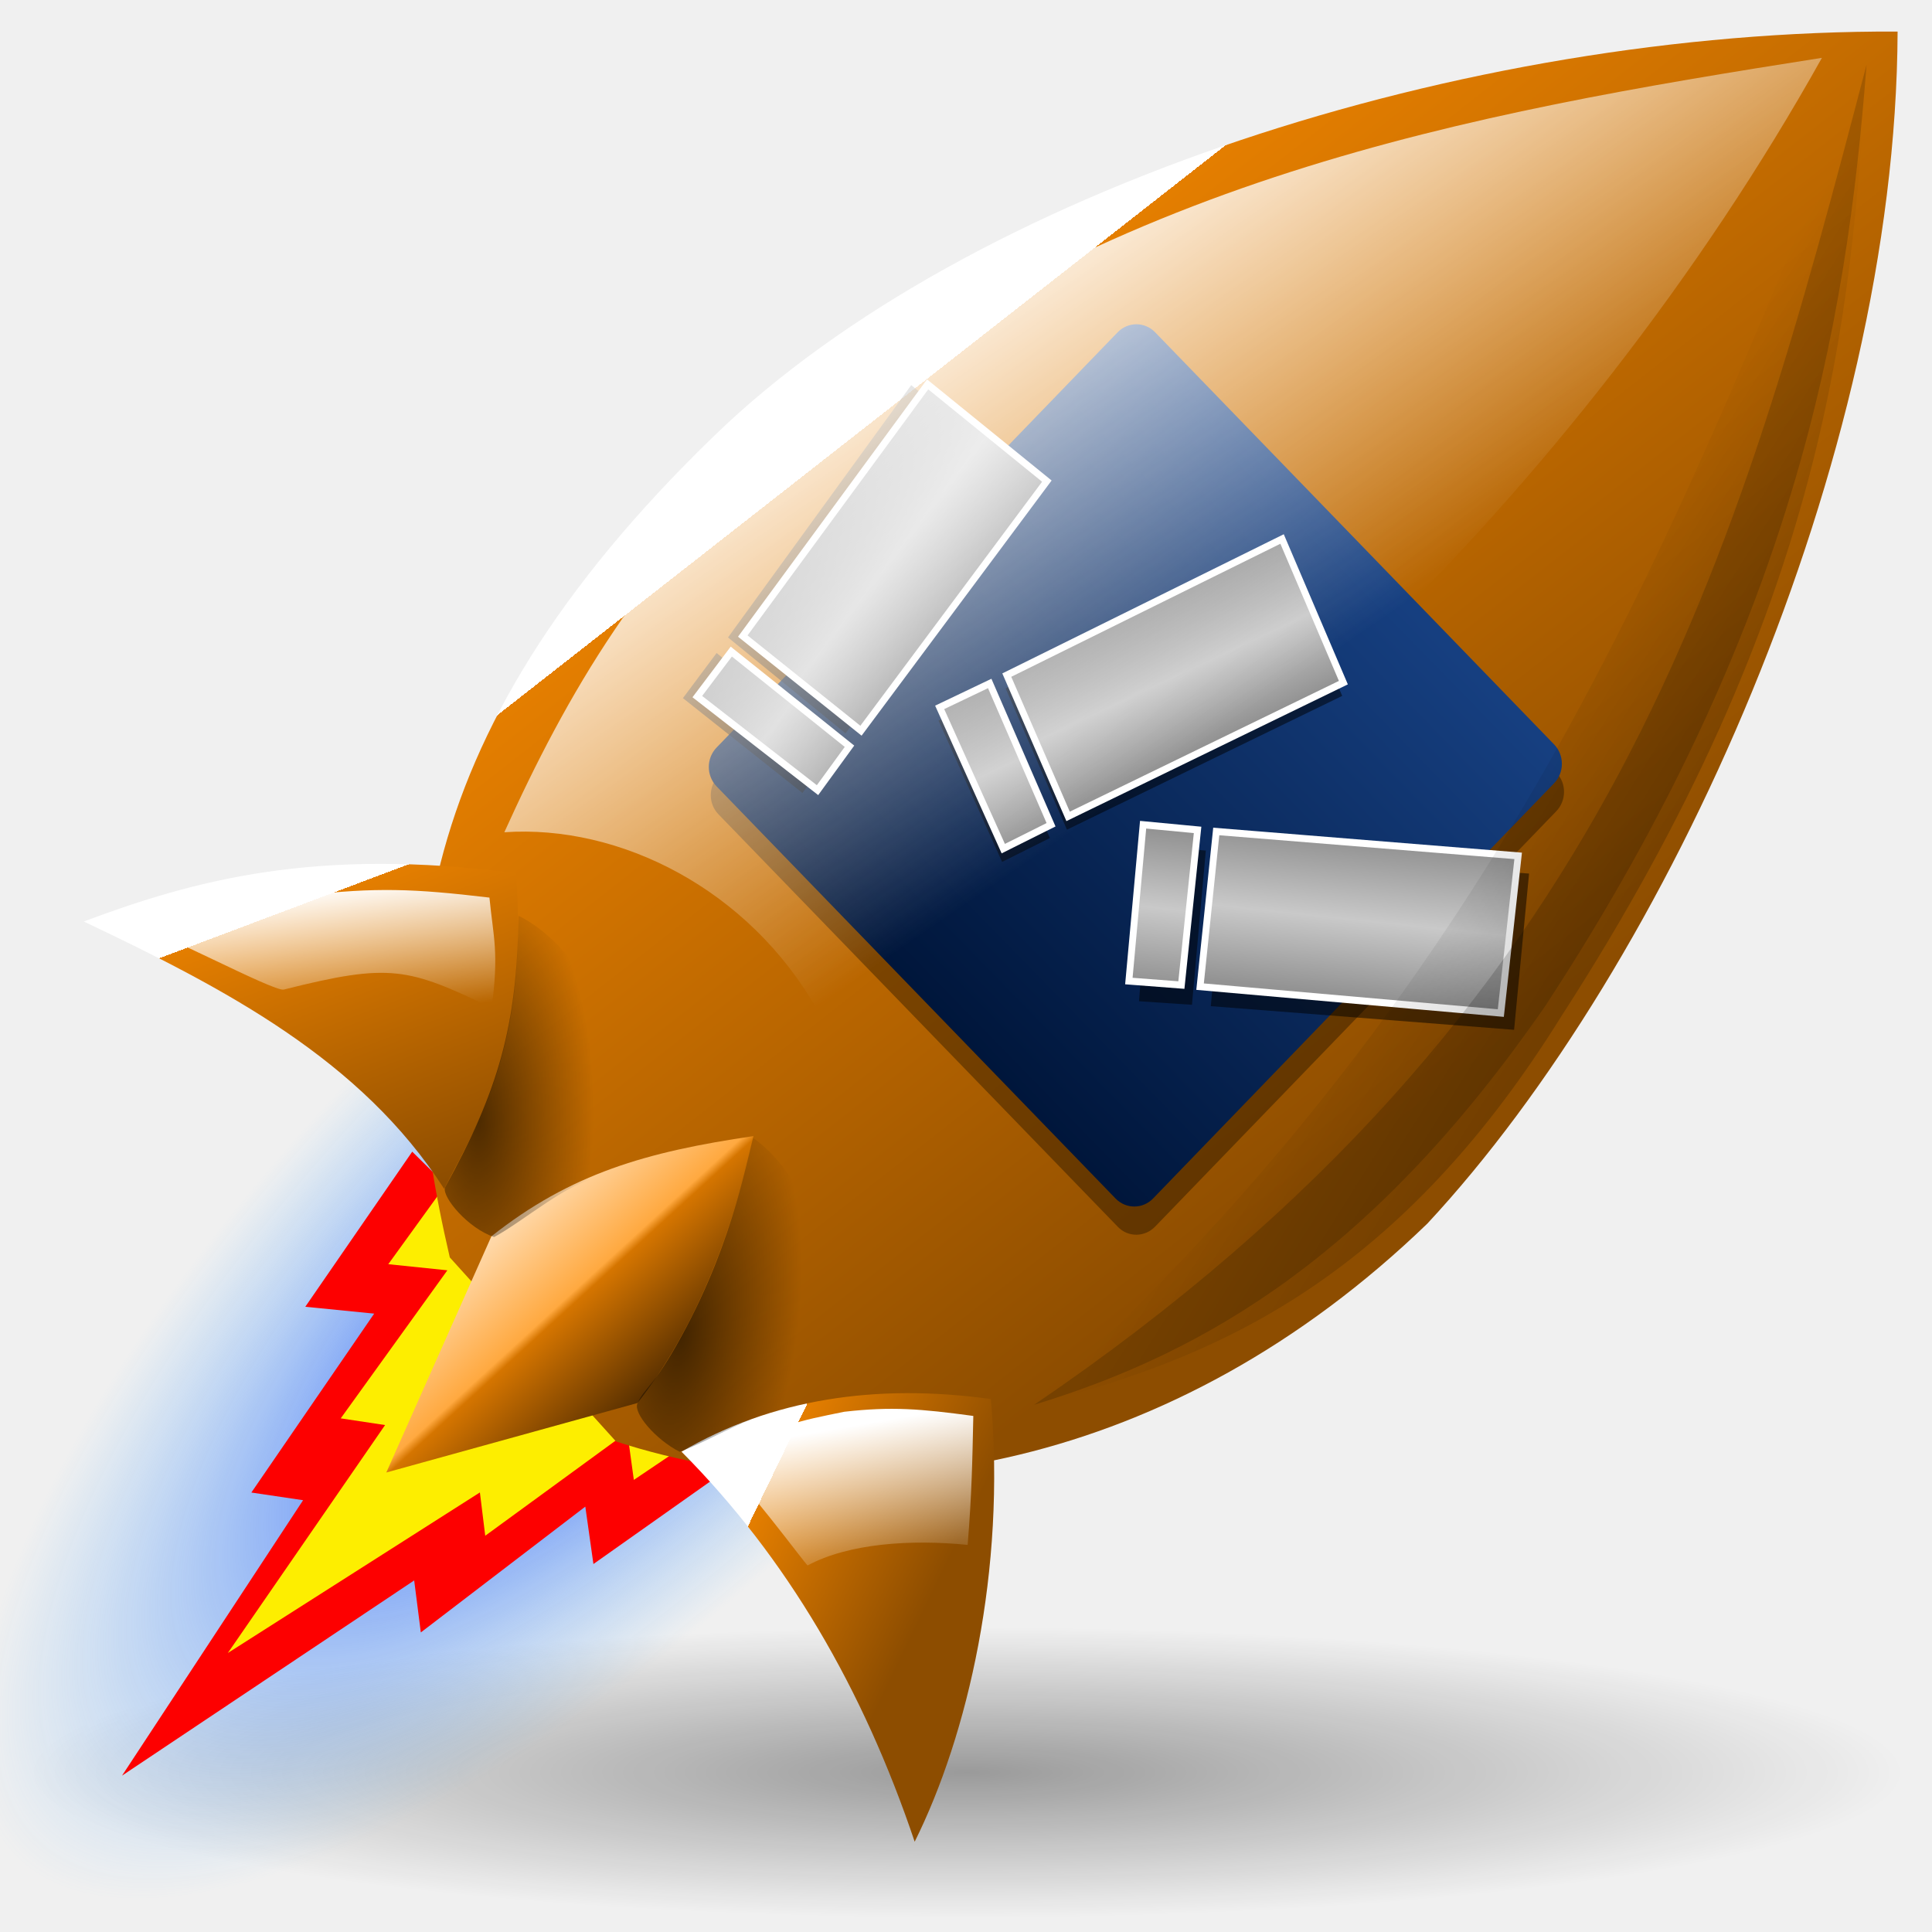
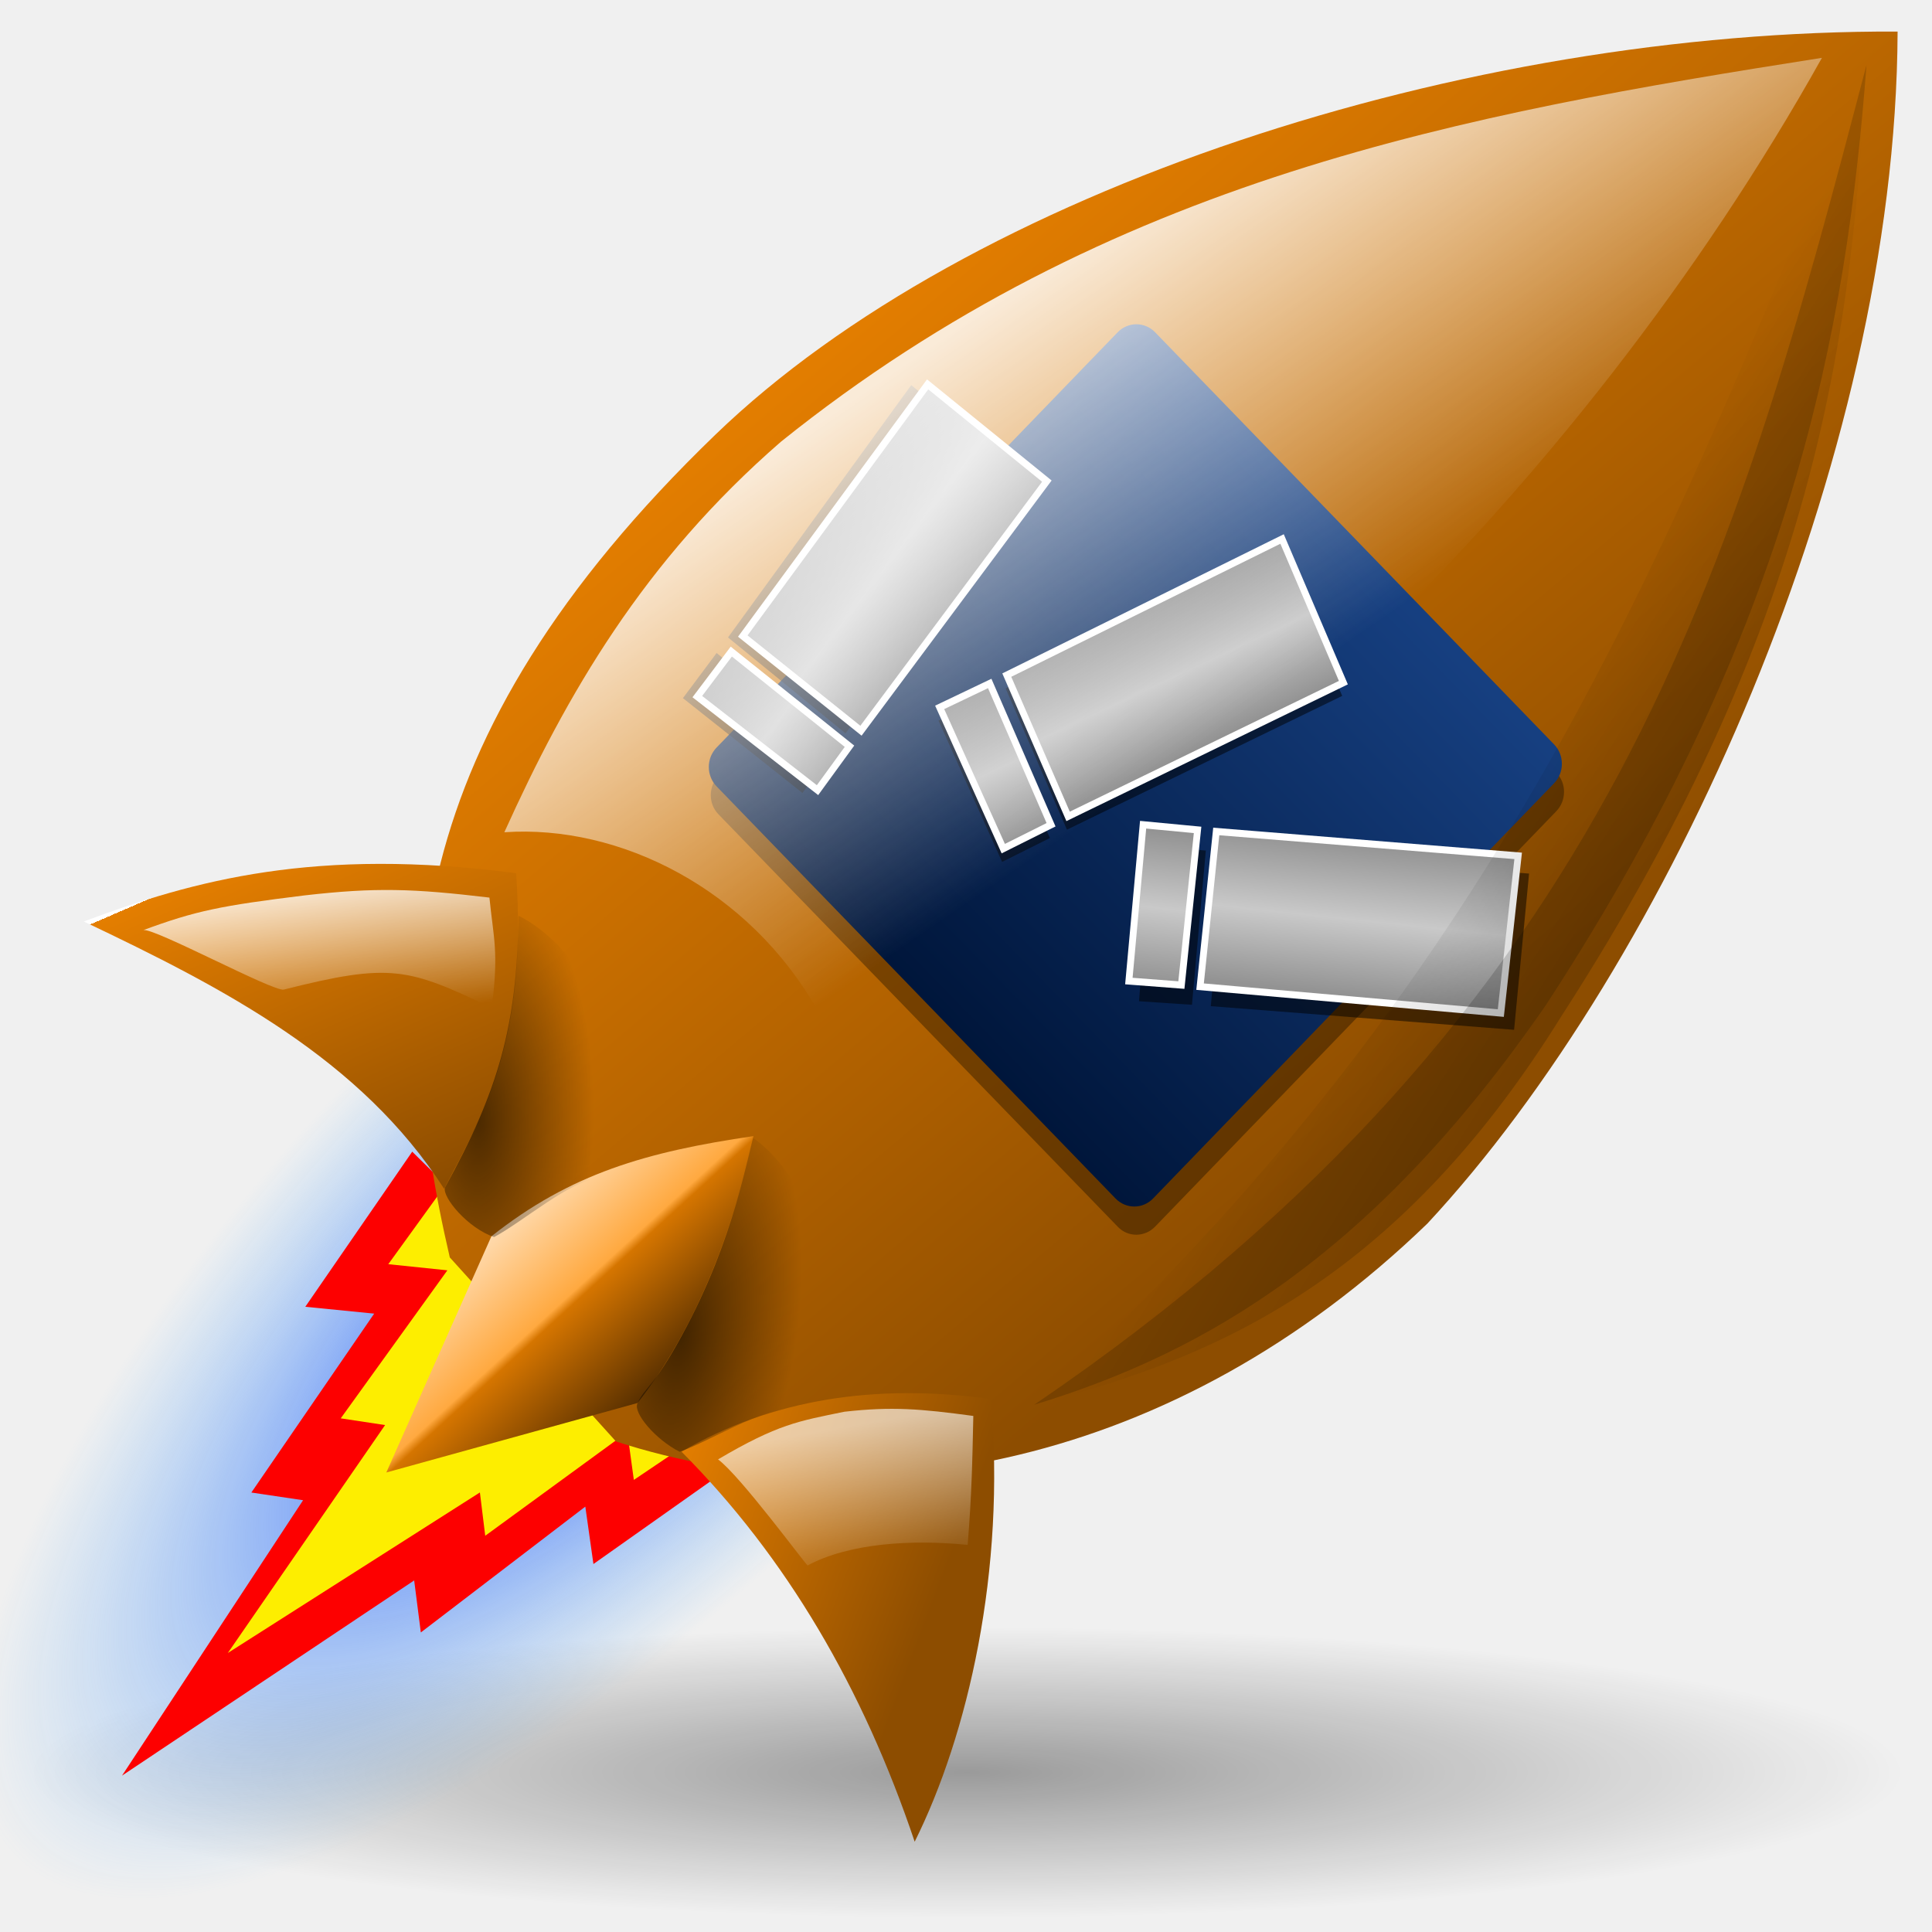
<svg xmlns="http://www.w3.org/2000/svg" xmlns:xlink="http://www.w3.org/1999/xlink" width="128" height="128" id="svg2" version="1.0">
  <defs id="defs4">
    <linearGradient id="linearGradient3244">
      <stop style="stop-color:#939393;stop-opacity:1" offset="0" id="stop3246" />
      <stop id="stop3252" offset="0.509" style="stop-color:#c9c9c9;stop-opacity:1" />
      <stop style="stop-color:#939393;stop-opacity:1" offset="1" id="stop3248" />
    </linearGradient>
-     <filter id="filter3540">
-       <feGaussianBlur stdDeviation="1.531" id="feGaussianBlur3542" />
-     </filter>
    <linearGradient id="linearGradient3282">
      <stop style="stop-color:#163f80;stop-opacity:1" offset="0" id="stop3284" />
      <stop style="stop-color:#00163b;stop-opacity:1" offset="1" id="stop3286" />
    </linearGradient>
    <linearGradient id="linearGradient3420">
      <stop style="stop-color:#ffffff;stop-opacity:1;" offset="0" id="stop3422" />
      <stop style="stop-color:#ffffff;stop-opacity:0;" offset="1" id="stop3424" />
    </linearGradient>
    <linearGradient id="linearGradient3408">
      <stop style="stop-color:#000000;stop-opacity:1;" offset="0" id="stop3410" />
      <stop id="stop3416" offset="0.41" style="stop-color:#000000;stop-opacity:0.573;" />
      <stop style="stop-color:#000000;stop-opacity:0;" offset="1" id="stop3412" />
    </linearGradient>
    <linearGradient id="linearGradient3392">
      <stop style="stop-color:#000000;stop-opacity:0.364;" offset="0" id="stop3394" />
      <stop style="stop-color:#000000;stop-opacity:0;" offset="1" id="stop3396" />
    </linearGradient>
    <linearGradient id="linearGradient3382">
      <stop style="stop-color:#ffffff;stop-opacity:1;" offset="0" id="stop3384" />
      <stop style="stop-color:#ffffff;stop-opacity:0;" offset="1" id="stop3386" />
    </linearGradient>
    <linearGradient id="linearGradient3365">
      <stop id="stop3367" offset="0" style="stop-color:#000000;stop-opacity:0.609" />
      <stop id="stop3369" offset="1" style="stop-color:#000000;stop-opacity:0" />
    </linearGradient>
    <linearGradient id="linearGradient3353">
      <stop id="stop3355" offset="0" style="stop-color:#0029f8;stop-opacity:1;" />
      <stop id="stop3357" offset="1" style="stop-color:#48abff;stop-opacity:0;" />
    </linearGradient>
    <linearGradient id="linearGradient3337">
      <stop style="stop-color:#000000;stop-opacity:0.356" offset="0" id="stop3339" />
      <stop style="stop-color:#000000;stop-opacity:0" offset="1" id="stop3341" />
    </linearGradient>
    <linearGradient id="linearGradient3325">
      <stop id="stop3327" offset="0" style="stop-color:#593000;stop-opacity:1;" />
      <stop style="stop-color:#d57500;stop-opacity:1;" offset="0.529" id="stop3329" />
      <stop id="stop3333" offset="0.571" style="stop-color:#ffa940;stop-opacity:1;" />
      <stop id="stop3331" offset="1" style="stop-color:#ffd9ab;stop-opacity:1" />
    </linearGradient>
    <linearGradient id="linearGradient2513">
      <stop id="stop2515" offset="0" style="stop-color:#8d4d00;stop-opacity:1;" />
      <stop style="stop-color:#e47e00;stop-opacity:1;" offset="1" id="stop2517" />
      <stop id="stop2519" offset="1" style="stop-color:#ffffff;stop-opacity:1;" />
    </linearGradient>
    <linearGradient id="linearGradient3159">
      <stop style="stop-color:#cb7000;stop-opacity:1;" offset="0" id="stop3161" />
      <stop id="stop3187" offset="0.601" style="stop-color:#ffc57e;stop-opacity:1;" />
      <stop style="stop-color:#ffffff;stop-opacity:1;" offset="1" id="stop3163" />
    </linearGradient>
    <radialGradient xlink:href="#linearGradient3337" id="radialGradient3343" cx="65.357" cy="114.786" fx="65.357" fy="114.786" r="62.143" gradientTransform="matrix(1,0,0,0.1551724,0,96.97414)" gradientUnits="userSpaceOnUse" />
    <radialGradient xlink:href="#linearGradient3353" id="radialGradient3711" gradientUnits="userSpaceOnUse" gradientTransform="matrix(1,0,0,0.1551724,0,96.97414)" cx="65.357" cy="114.786" fx="65.357" fy="114.786" r="62.143" />
    <linearGradient xlink:href="#linearGradient3282" id="linearGradient3729" gradientUnits="userSpaceOnUse" gradientTransform="matrix(0.3645946,0,0,0.3648162,14.54146,29.7999)" x1="141.766" y1="18.596" x2="142.128" y2="110.37" />
    <linearGradient xlink:href="#linearGradient3244" id="linearGradient3731" gradientUnits="userSpaceOnUse" gradientTransform="matrix(0.3598962,0,0,0.3657662,44.10957,29.78338)" x1="36.951" y1="74.626" x2="57.479" y2="82.596" />
    <linearGradient xlink:href="#linearGradient3244" id="linearGradient3733" gradientUnits="userSpaceOnUse" gradientTransform="matrix(0.3598962,0,0,0.3657662,44.10957,29.78338)" x1="53.977" y1="26.687" x2="74.643" y2="34.657" />
    <linearGradient xlink:href="#linearGradient3244" id="linearGradient3735" gradientUnits="userSpaceOnUse" gradientTransform="matrix(0.311106,0.1838886,-0.1809374,0.3161802,72.25898,23.81077)" x1="36.951" y1="74.626" x2="57.479" y2="82.596" />
    <linearGradient xlink:href="#linearGradient3244" id="linearGradient3737" gradientUnits="userSpaceOnUse" gradientTransform="matrix(0.311106,0.1838886,-0.1809374,0.3161802,72.25898,23.81077)" x1="53.977" y1="26.687" x2="74.643" y2="34.657" />
    <linearGradient xlink:href="#linearGradient3244" id="linearGradient3739" gradientUnits="userSpaceOnUse" gradientTransform="matrix(0.3187969,-0.1697384,0.1670143,0.3239966,22.65467,47.92419)" x1="36.951" y1="74.626" x2="57.479" y2="82.596" />
    <linearGradient xlink:href="#linearGradient3244" id="linearGradient3741" gradientUnits="userSpaceOnUse" gradientTransform="matrix(0.3187969,-0.1697384,0.1670143,0.3239966,22.65467,47.92419)" x1="53.977" y1="26.687" x2="74.643" y2="34.657" />
-     <linearGradient xlink:href="#linearGradient3408" id="linearGradient3748" gradientUnits="userSpaceOnUse" x1="97.48" y1="63.35" x2="87.568" y2="56.911" gradientTransform="matrix(1.113386,0,0,1.130816,-1.530659,-13.19701)" />
-     <linearGradient xlink:href="#linearGradient3420" id="linearGradient3752" gradientUnits="userSpaceOnUse" gradientTransform="matrix(1.113386,0,0,1.130816,-3.121211,-14.20667)" x1="60.357" y1="31.783" x2="75.256" y2="54.259" />
-     <linearGradient xlink:href="#linearGradient3382" id="linearGradient3769" gradientUnits="userSpaceOnUse" gradientTransform="matrix(1.113386,0,0,1.852266,33.89708,-23.73075)" x1="23.612" y1="61.141" x2="24.164" y2="66.533" />
-     <linearGradient xlink:href="#linearGradient3382" id="linearGradient3772" gradientUnits="userSpaceOnUse" x1="23.612" y1="61.141" x2="24.493" y2="68.541" gradientTransform="matrix(1.113386,0,0,1.130816,-1.530659,-13.19701)" />
-     <radialGradient xlink:href="#linearGradient3365" id="radialGradient3775" gradientUnits="userSpaceOnUse" gradientTransform="matrix(3.8362434e-2,-0.24436,0.1125137,7.1901174e-2,19.44367,78.28502)" cx="65.357" cy="114.786" fx="65.357" fy="114.786" r="62.143" />
-     <radialGradient xlink:href="#linearGradient3365" id="radialGradient3778" gradientUnits="userSpaceOnUse" gradientTransform="matrix(7.3454762e-2,-0.2359323,0.100832,8.7981049e-2,31.44025,89.32027)" cx="65.357" cy="114.786" fx="65.357" fy="114.786" r="62.143" />
-     <linearGradient xlink:href="#linearGradient3325" id="linearGradient3781" gradientUnits="userSpaceOnUse" x1="41.755" y1="89.882" x2="33.497" y2="80.55" gradientTransform="matrix(1.113386,0,0,1.130816,-1.530659,-13.19701)" />
-     <linearGradient xlink:href="#linearGradient2513" id="linearGradient3784" gradientUnits="userSpaceOnUse" x1="60" y1="98" x2="50" y2="93" gradientTransform="matrix(1.113386,0,0,1.130816,-1.530659,-13.19701)" />
-     <linearGradient xlink:href="#linearGradient2513" id="linearGradient3787" gradientUnits="userSpaceOnUse" x1="30.619" y1="77.521" x2="24.697" y2="61.269" gradientTransform="matrix(1.113386,0,0,1.130816,-1.530659,-13.19701)" />
-     <linearGradient xlink:href="#linearGradient2513" id="linearGradient3790" gradientUnits="userSpaceOnUse" gradientTransform="matrix(0.2660075,0.2893392,-0.2569691,0.2437022,85.25221,-111.1811)" x1="349.899" y1="341.997" x2="209.136" y2="328.831" />
    <radialGradient xlink:href="#linearGradient3353" id="radialGradient3825" gradientUnits="userSpaceOnUse" gradientTransform="matrix(1,0,0,0.1551724,0,96.97414)" cx="65.357" cy="114.786" fx="65.357" fy="114.786" r="62.143" />
+     <linearGradient xlink:href="#linearGradient3408" id="linearGradient2476" gradientUnits="userSpaceOnUse" gradientTransform="matrix(1.152209,0,0,1.191599,-5.967803,-14.0187)" x1="97.48" y1="63.35" x2="87.568" y2="56.911" />
+     <linearGradient xlink:href="#linearGradient3420" id="linearGradient2480" gradientUnits="userSpaceOnUse" gradientTransform="matrix(1.152209,0,0,1.191599,-7.613817,-15.08263)" x1="60.357" y1="31.783" x2="75.256" y2="54.259" />
+     <linearGradient xlink:href="#linearGradient3382" id="linearGradient2497" gradientUnits="userSpaceOnUse" gradientTransform="matrix(1.152209,0,0,1.951828,30.69526,-25.11864)" x1="23.612" y1="61.141" x2="24.164" y2="66.533" />
+     <linearGradient xlink:href="#linearGradient3382" id="linearGradient2500" gradientUnits="userSpaceOnUse" gradientTransform="matrix(1.152209,0,0,1.191599,-5.967803,-14.0187)" x1="23.612" y1="61.141" x2="24.493" y2="68.541" />
+     <radialGradient xlink:href="#linearGradient3365" id="radialGradient2503" gradientUnits="userSpaceOnUse" gradientTransform="matrix(3.9700094e-2,-0.2574946,0.1164369,7.5765948e-2,15.73788,82.3806)" cx="65.357" cy="114.786" fx="65.357" fy="114.786" r="62.143" />
+     <radialGradient xlink:href="#linearGradient3365" id="radialGradient2506" gradientUnits="userSpaceOnUse" gradientTransform="matrix(7.6016056e-2,-0.2486139,0.1043479,9.2710136e-2,28.15276,94.009)" cx="65.357" cy="114.786" fx="65.357" fy="114.786" r="62.143" />
+     <linearGradient xlink:href="#linearGradient3325" id="linearGradient2509" gradientUnits="userSpaceOnUse" gradientTransform="matrix(1.152209,0,0,1.191599,-5.967803,-14.0187)" x1="41.755" y1="89.882" x2="33.497" y2="80.55" />
+     <linearGradient xlink:href="#linearGradient2513" id="linearGradient2512" gradientUnits="userSpaceOnUse" gradientTransform="matrix(1.152209,0,0,1.191599,-5.967803,-14.0187)" x1="60" y1="98" x2="44.366" y2="91.94" />
+     <linearGradient xlink:href="#linearGradient2513" id="linearGradient2515" gradientUnits="userSpaceOnUse" gradientTransform="matrix(1.152209,0,0,1.191599,-5.967803,-14.0187)" x1="30.619" y1="77.521" x2="22.483" y2="58.09" />
+     <linearGradient xlink:href="#linearGradient2513" id="linearGradient2518" gradientUnits="userSpaceOnUse" gradientTransform="matrix(0.2752829,0.3048915,-0.2659294,0.2568015,83.84109,-117.2695)" x1="349.899" y1="341.997" x2="192.656" y2="332.663" />
  </defs>
  <g id="layer1" style="display:inline">
    <path style="opacity:1;fill:url(#radialGradient3343);fill-opacity:1;stroke:none;stroke-width:5;stroke-linecap:butt;stroke-linejoin:round;stroke-miterlimit:4;stroke-dasharray:none;stroke-opacity:1" id="path3335" d="M 127.5,114.786 A 62.143,9.643 0 1 1 3.214,114.786 A 62.143,9.643 0 1 1 127.5,114.786 z" transform="translate(-1.306019,2.645383)" />
-     <g id="g3795" transform="matrix(1.034869,0,0,1.053751,-4.383772,-0.1123355)">
-       <path transform="matrix(0.6430427,-0.6070786,1.42239,1.589618,-160.4408,-63.96999)" d="M 127.5,114.786 A 62.143,9.643 0 1 1 3.214,114.786 A 62.143,9.643 0 1 1 127.5,114.786 z" id="path3349" style="fill:url(#radialGradient3825);fill-opacity:1;stroke:none;stroke-width:5;stroke-linecap:butt;stroke-linejoin:round;stroke-miterlimit:4;stroke-dasharray:none;stroke-opacity:1" />
-       <path id="path3345" d="M 30.627,72.516 L 23.781,82.267 L 28.191,82.698 L 20.328,93.947 L 23.64,94.429 L 12.048,111.747 L 30.752,99.473 L 31.177,102.743 L 41.708,94.832 L 42.227,98.442 L 51.03,92.331 L 30.627,72.516 z" style="fill:#fd0000;fill-opacity:1;fill-rule:evenodd;stroke:none;stroke-width:1px;stroke-linecap:butt;stroke-linejoin:miter;stroke-opacity:1" />
-       <path style="fill:#fdee00;fill-opacity:1;fill-rule:evenodd;stroke:none;stroke-width:1px;stroke-linecap:butt;stroke-linejoin:miter;stroke-opacity:1" d="M 35.037,71.521 L 29.094,79.59 L 32.876,79.975 L 26.05,89.283 L 28.889,89.704 L 18.821,104.037 L 34.959,93.941 L 35.301,96.664 L 44.394,90.148 L 44.815,93.153 L 52.413,88.124 L 35.037,71.521 z" id="path3347" />
-       <path id="path2385" d="M 125.721,2.091 C 98.029,1.979 66.298,12.012 50.022,27.448 C 29.678,46.742 29.139,62.725 33.032,79.163 L 43.672,90.736 C 59.534,95.785 79.339,92.474 95.614,77.039 C 111.046,60.747 125.612,29.043 125.721,2.091 L 125.721,2.091 z" style="fill:url(#linearGradient3790);fill-opacity:1;fill-rule:evenodd;stroke:none;stroke-width:0.332px;stroke-linecap:butt;stroke-linejoin:miter;stroke-opacity:1" />
-       <path id="path3291" d="M 37.277,55.007 C 24.454,53.361 16.673,55.44 9.603,58.044 C 18.583,62.24 27.332,66.688 32.669,74.849 C 35.283,70.004 38.014,65.351 37.277,55.007 z" style="fill:url(#linearGradient3787);fill-opacity:1;fill-rule:evenodd;stroke:none;stroke-width:1px;stroke-linecap:butt;stroke-linejoin:miter;stroke-opacity:1" />
-       <path id="path3293" d="M 47.866,91.379 C 54.607,98.036 59.498,106.282 62.794,115.901 C 66.191,109.204 68.64,98.857 67.671,88.068 C 60.294,87.07 53.653,88.069 47.866,91.379 z" style="fill:url(#linearGradient3784);fill-opacity:1;fill-rule:evenodd;stroke:none;stroke-width:1px;stroke-linecap:butt;stroke-linejoin:miter;stroke-opacity:1" />
-       <path id="path3295" d="M 35.695,77.839 C 40.778,73.884 45.625,72.524 52.474,71.537 C 50.974,78.12 48.611,83.827 45.051,88.317 L 28.966,92.688 L 35.695,77.839 z" style="fill:url(#linearGradient3781);fill-opacity:1;fill-rule:evenodd;stroke:none;stroke-width:1px;stroke-linecap:butt;stroke-linejoin:miter;stroke-opacity:1" />
-       <path id="path3361" d="M 52.451,71.652 C 56.065,74.118 59.505,81.77 54.854,88.753 C 53.109,88.585 49.751,90.686 47.748,91.385 C 46.187,90.606 44.78,88.948 45.04,88.358 C 45.484,87.351 46.025,87.427 47.876,84.101 C 51.378,77.805 52.109,72.531 52.451,71.652 z" style="fill:url(#radialGradient3778);fill-opacity:1;stroke:none;stroke-width:1.3;stroke-linecap:butt;stroke-linejoin:round;stroke-miterlimit:4;stroke-dasharray:none;stroke-opacity:1" />
-       <path style="fill:url(#radialGradient3775);fill-opacity:1;stroke:none;stroke-width:1.3;stroke-linecap:butt;stroke-linejoin:round;stroke-miterlimit:4;stroke-dasharray:none;stroke-opacity:1" d="M 37.428,57.678 C 41.361,59.575 46.104,66.61 42.519,74.214 C 40.768,74.309 37.753,76.89 35.873,77.883 C 34.216,77.346 32.548,75.4 32.719,74.777 C 36.147,68.679 37.339,64.631 37.428,57.678 z" id="path3374" />
-       <path id="path3380" d="M 13.411,58.586 C 16.76,57.372 18.371,57.051 23.756,56.401 C 28.305,55.893 30.686,55.972 35.57,56.541 C 35.825,59.097 36.187,59.94 35.712,63.471 C 30.36,60.968 29.266,60.624 22.405,62.325 C 21.764,62.484 14.061,58.41 13.411,58.586 z" style="fill:url(#linearGradient3772);fill-opacity:1;fill-rule:evenodd;stroke:none;stroke-width:1px;stroke-linecap:butt;stroke-linejoin:miter;stroke-opacity:1" />
-       <path style="fill:url(#linearGradient3769);fill-opacity:1;fill-rule:evenodd;stroke:none;stroke-width:1px;stroke-linecap:butt;stroke-linejoin:miter;stroke-opacity:1" d="M 50.205,91.864 C 54.046,89.639 55.364,89.457 58.289,88.868 C 61.326,88.529 63.176,88.683 66.548,89.131 C 66.485,92.067 66.449,94.036 66.186,97.24 C 62.568,96.884 58.591,97.137 55.938,98.531 C 55.738,98.38 51.626,92.891 50.205,91.864 z" id="path3428" />
-       <g transform="matrix(0.82867,0.8406507,-0.8276932,0.8416428,65.88415,-52.2519)" id="g3624">
-         <rect ry="3.967" y="20.045" x="18.113" height="92.74" width="93.706" id="rect3296" style="opacity:0.337;fill:#000000;fill-opacity:1;stroke:none;stroke-width:0.7;stroke-linecap:butt;stroke-linejoin:round;stroke-miterlimit:4;stroke-dasharray:none;stroke-opacity:1" transform="matrix(0.3598962,0,0,0.3657662,44.10957,29.78338)" />
-         <rect style="fill:url(#linearGradient3729);fill-opacity:1;stroke:none;stroke-width:0.7;stroke-linecap:butt;stroke-linejoin:round;stroke-miterlimit:4;stroke-dasharray:none;stroke-opacity:1" id="rect3280" width="33.724" height="33.921" x="49.499" y="36.144" ry="1.451" />
-         <g transform="matrix(0.3598962,0,0,0.3657662,44.56038,30.32435)" id="g3418" style="opacity:0.5;fill:#000000;fill-opacity:1;stroke:none">
-           <path style="fill:#000000;fill-opacity:1;fill-rule:evenodd;stroke:none;stroke-width:0.7;stroke-linecap:butt;stroke-linejoin:miter;stroke-miterlimit:4;stroke-dasharray:none;stroke-opacity:1" d="M 34.777,78.491 L 37.675,70.762 L 58.928,78.732 L 56.272,86.219 L 34.777,78.491 z" id="path3420" />
-           <path style="fill:#000000;fill-opacity:1;fill-rule:evenodd;stroke:none;stroke-width:0.7;stroke-linecap:butt;stroke-linejoin:miter;stroke-miterlimit:4;stroke-dasharray:none;stroke-opacity:1" d="M 38.642,68.106 L 54.098,25.117 L 75.592,33.328 L 59.894,76.075 L 38.642,68.106 z" id="path3422" />
-         </g>
-         <path style="fill:url(#linearGradient3731);fill-opacity:1;fill-rule:evenodd;stroke:#ffffff;stroke-width:0.373;stroke-linecap:butt;stroke-linejoin:miter;stroke-miterlimit:4;stroke-dasharray:none;stroke-opacity:1" d="M 56.626,58.493 L 57.669,55.666 L 65.318,58.581 L 64.362,61.319 L 56.626,58.493 z" id="path2470" />
-         <path style="fill:url(#linearGradient3733);fill-opacity:1;fill-rule:evenodd;stroke:#ffffff;stroke-width:0.373;stroke-linecap:butt;stroke-linejoin:miter;stroke-miterlimit:4;stroke-dasharray:none;stroke-opacity:1" d="M 58.017,54.694 L 63.579,38.97 L 71.315,41.974 L 65.665,57.609 L 58.017,54.694 z" id="path2472" />
-         <use x="0" y="0" xlink:href="#g3418" id="use3492" transform="matrix(0.8705535,0.4920736,-0.4920736,0.8705535,49.32882,-23.96311)" width="128" height="128" />
-         <path id="path3564" d="M 68.877,55.023 L 71.177,53.112 L 76.346,59.541 L 74.165,61.419 L 68.877,55.023 z" style="fill:url(#linearGradient3735);fill-opacity:1;fill-rule:evenodd;stroke:#ffffff;stroke-width:0.373;stroke-linecap:butt;stroke-linejoin:miter;stroke-miterlimit:4;stroke-dasharray:none;stroke-opacity:1" />
-         <path id="path3566" d="M 71.958,52.45 L 84.545,41.7 L 89.746,48.249 L 77.128,58.878 L 71.958,52.45 z" style="fill:url(#linearGradient3737);fill-opacity:1;fill-rule:evenodd;stroke:#ffffff;stroke-width:0.373;stroke-linecap:butt;stroke-linejoin:miter;stroke-miterlimit:4;stroke-dasharray:none;stroke-opacity:1" />
-         <use x="0" y="0" xlink:href="#g3418" id="use3526" transform="matrix(0.886662,-0.4624181,0.4624181,0.886662,-31.55437,42.116)" width="128" height="128" />
-         <path id="path3554" d="M 46.851,67.452 L 46.484,64.456 L 54.59,63.431 L 54.994,66.307 L 46.851,67.452 z" style="fill:url(#linearGradient3739);fill-opacity:1;fill-rule:evenodd;stroke:#ffffff;stroke-width:0.373;stroke-linecap:butt;stroke-linejoin:miter;stroke-miterlimit:4;stroke-dasharray:none;stroke-opacity:1" />
-         <path id="path3556" d="M 46.348,63.431 L 44.096,46.879 L 52.32,45.892 L 54.454,62.406 L 46.348,63.431 z" style="fill:url(#linearGradient3741);fill-opacity:1;fill-rule:evenodd;stroke:#ffffff;stroke-width:0.373;stroke-linecap:butt;stroke-linejoin:miter;stroke-miterlimit:4;stroke-dasharray:none;stroke-opacity:1" />
+     <path style="fill:url(#radialGradient3825);fill-opacity:1;stroke:none;stroke-width:5;stroke-linecap:butt;stroke-linejoin:round;stroke-miterlimit:4;stroke-dasharray:none;stroke-opacity:1" id="path3349" d="M 127.5,114.786 A 62.143,9.643 0 1 1 3.214,114.786 A 62.143,9.643 0 1 1 127.5,114.786 z" transform="matrix(0.665465,-0.6397098,1.471987,1.675062,-170.419,-67.52078)" />
+     <path style="fill:#fd0000;fill-opacity:1;fill-rule:evenodd;stroke:none;stroke-width:1px;stroke-linecap:butt;stroke-linejoin:miter;stroke-opacity:1" d="M 27.311,76.301 L 20.227,86.577 L 24.79,87.031 L 16.653,98.884 L 20.08,99.393 L 8.084,117.641 L 27.44,104.707 L 27.881,108.154 L 38.779,99.817 L 39.316,103.621 L 48.426,97.181 L 27.311,76.301 z" id="path3345" />
+     <path id="path3347" d="M 31.875,75.253 L 25.725,83.756 L 29.639,84.162 L 22.575,93.969 L 25.513,94.414 L 15.093,109.516 L 31.794,98.879 L 32.148,101.748 L 41.559,94.881 L 41.994,98.048 L 49.856,92.748 L 31.875,75.253 z" style="fill:#fdee00;fill-opacity:1;fill-rule:evenodd;stroke:none;stroke-width:1px;stroke-linecap:butt;stroke-linejoin:miter;stroke-opacity:1" />
+     <path style="fill:url(#linearGradient2518);fill-opacity:1;fill-rule:evenodd;stroke:none;stroke-width:0.332px;stroke-linecap:butt;stroke-linejoin:miter;stroke-opacity:1" d="M 125.721,2.091 C 97.063,1.974 64.226,12.546 47.383,28.811 C 26.329,49.142 25.771,65.984 29.8,83.306 L 40.811,95.501 C 57.226,100.821 77.722,97.332 94.565,81.067 C 110.535,63.9 125.608,30.492 125.721,2.091 L 125.721,2.091 z" id="path2385" />
+     <path style="fill:url(#linearGradient2515);fill-opacity:1;fill-rule:evenodd;stroke:none;stroke-width:1px;stroke-linecap:butt;stroke-linejoin:miter;stroke-opacity:1" d="M 34.193,57.851 C 20.923,56.117 12.871,58.308 5.554,61.052 C 14.848,65.473 23.901,70.16 29.424,78.759 C 32.13,73.655 34.956,68.751 34.193,57.851 z" id="path3291" />
+     <path style="fill:url(#linearGradient2512);fill-opacity:1;fill-rule:evenodd;stroke:none;stroke-width:1px;stroke-linecap:butt;stroke-linejoin:miter;stroke-opacity:1" d="M 45.151,96.178 C 52.128,103.193 57.189,111.883 60.6,122.018 C 64.116,114.962 66.649,104.058 65.647,92.689 C 58.012,91.637 51.141,92.691 45.151,96.178 z" id="path3293" />
+     <path style="fill:url(#linearGradient2509);fill-opacity:1;fill-rule:evenodd;stroke:none;stroke-width:1px;stroke-linecap:butt;stroke-linejoin:miter;stroke-opacity:1" d="M 32.556,81.91 C 37.816,77.743 42.832,76.31 49.92,75.27 C 48.368,82.207 45.923,88.22 42.238,92.952 L 25.593,97.557 L 32.556,81.91 z" id="path3295" />
+     <path style="fill:url(#radialGradient2506);fill-opacity:1;stroke:none;stroke-width:1.3;stroke-linecap:butt;stroke-linejoin:round;stroke-miterlimit:4;stroke-dasharray:none;stroke-opacity:1" d="M 49.896,75.391 C 53.636,77.989 57.196,86.053 52.383,93.411 C 50.577,93.234 47.102,95.448 45.029,96.185 C 43.414,95.364 41.957,93.617 42.226,92.995 C 42.686,91.933 43.246,92.014 45.161,88.509 C 48.785,81.874 49.542,76.318 49.896,75.391 z" id="path3361" />
+     <path id="path3374" d="M 34.349,60.666 C 38.419,62.665 43.328,70.078 39.618,78.09 C 37.806,78.191 34.685,80.911 32.74,81.957 C 31.025,81.391 29.299,79.34 29.476,78.684 C 33.023,72.259 34.257,67.993 34.349,60.666 z" style="fill:url(#radialGradient2503);fill-opacity:1;stroke:none;stroke-width:1.3;stroke-linecap:butt;stroke-linejoin:round;stroke-miterlimit:4;stroke-dasharray:none;stroke-opacity:1" />
+     <path style="fill:url(#linearGradient2500);fill-opacity:1;fill-rule:evenodd;stroke:none;stroke-width:1px;stroke-linecap:butt;stroke-linejoin:miter;stroke-opacity:1;opacity:0.814" d="M 9.495,61.623 C 12.961,60.343 14.628,60.005 20.201,59.32 C 24.908,58.784 27.372,58.868 32.426,59.468 C 32.691,62.161 33.065,63.05 32.573,66.771 C 27.035,64.132 25.903,63.77 18.802,65.563 C 18.139,65.73 10.168,61.438 9.495,61.623 z" id="path3380" />
+     <path id="path3428" d="M 47.572,96.689 C 51.547,94.345 52.91,94.153 55.937,93.532 C 59.081,93.175 60.995,93.337 64.485,93.81 C 64.419,96.904 64.382,98.978 64.11,102.354 C 60.366,101.979 56.25,102.246 53.505,103.715 C 53.298,103.556 49.043,97.772 47.572,96.689 z" style="fill:url(#linearGradient2497);fill-opacity:1;fill-rule:evenodd;stroke:none;stroke-width:1px;stroke-linecap:butt;stroke-linejoin:miter;stroke-opacity:1;opacity:0.639" />
+     <g id="g3624" transform="matrix(0.8575649,0.8858367,-0.856554,0.8868821,63.79769,-55.17284)">
+       <rect transform="matrix(0.3598962,0,0,0.3657662,44.10957,29.78338)" style="opacity:0.337;fill:#000000;fill-opacity:1;stroke:none;stroke-width:0.7;stroke-linecap:butt;stroke-linejoin:round;stroke-miterlimit:4;stroke-dasharray:none;stroke-opacity:1" id="rect3296" width="93.706" height="92.74" x="18.113" y="20.045" ry="3.967" />
+       <rect ry="1.451" y="36.144" x="49.499" height="33.921" width="33.724" id="rect3280" style="fill:url(#linearGradient3729);fill-opacity:1;stroke:none;stroke-width:0.7;stroke-linecap:butt;stroke-linejoin:round;stroke-miterlimit:4;stroke-dasharray:none;stroke-opacity:1" />
+       <g style="opacity:0.5;fill:#000000;fill-opacity:1;stroke:none" id="g3418" transform="matrix(0.3598962,0,0,0.3657662,44.56038,30.32435)">
+         <path id="path3420" d="M 34.777,78.491 L 37.675,70.762 L 58.928,78.732 L 56.272,86.219 L 34.777,78.491 z" style="fill:#000000;fill-opacity:1;fill-rule:evenodd;stroke:none;stroke-width:0.7;stroke-linecap:butt;stroke-linejoin:miter;stroke-miterlimit:4;stroke-dasharray:none;stroke-opacity:1" />
+         <path id="path3422" d="M 38.642,68.106 L 54.098,25.117 L 75.592,33.328 L 59.894,76.075 L 38.642,68.106 z" style="fill:#000000;fill-opacity:1;fill-rule:evenodd;stroke:none;stroke-width:0.7;stroke-linecap:butt;stroke-linejoin:miter;stroke-miterlimit:4;stroke-dasharray:none;stroke-opacity:1" />
      </g>
-       <path id="path3418" d="M 36.524,52.433 C 40.498,43.794 45.433,35.38 54.238,27.874 C 75.25,11.297 98.027,7.264 120.876,3.743 C 105.42,30.933 79.21,56.09 56.628,63.713 C 52.199,55.987 43.898,51.934 36.524,52.433 z" style="opacity:0.847;fill:url(#linearGradient3752);fill-opacity:1;fill-rule:evenodd;stroke:none;stroke-width:1px;stroke-linecap:butt;stroke-linejoin:miter;stroke-opacity:1" />
-       <path id="path3402" d="M 123.732,4.181 C 122.454,20.622 119.132,39.346 103.206,63.295 C 92.194,78.959 81.462,85.129 70.45,88.426 C 107.667,63.571 115.453,35.229 123.732,4.181 z" style="opacity:0.161;fill:#000000;fill-opacity:1;fill-rule:evenodd;stroke:none;stroke-width:1px;stroke-linecap:butt;stroke-linejoin:miter;stroke-opacity:1" />
-       <path style="opacity:0.184;fill:url(#linearGradient3748);fill-opacity:1;fill-rule:evenodd;stroke:none;stroke-width:1px;stroke-linecap:butt;stroke-linejoin:miter;stroke-opacity:1" d="M 123.732,4.181 C 122.772,20.056 121.204,38.125 104.19,64.009 C 93.438,80.994 81.561,85.63 70.45,88.426 C 101.174,61.026 111.654,33.071 123.732,4.181 z" id="path3406" />
+       <path id="path2470" d="M 56.626,58.493 L 57.669,55.666 L 65.318,58.581 L 64.362,61.319 L 56.626,58.493 z" style="fill:url(#linearGradient3731);fill-opacity:1;fill-rule:evenodd;stroke:#ffffff;stroke-width:0.373;stroke-linecap:butt;stroke-linejoin:miter;stroke-miterlimit:4;stroke-dasharray:none;stroke-opacity:1" />
+       <path id="path2472" d="M 58.017,54.694 L 63.579,38.97 L 71.315,41.974 L 65.665,57.609 L 58.017,54.694 z" style="fill:url(#linearGradient3733);fill-opacity:1;fill-rule:evenodd;stroke:#ffffff;stroke-width:0.373;stroke-linecap:butt;stroke-linejoin:miter;stroke-miterlimit:4;stroke-dasharray:none;stroke-opacity:1" />
+       <use height="128" width="128" transform="matrix(0.8705535,0.4920736,-0.4920736,0.8705535,49.32882,-23.96311)" id="use3492" xlink:href="#g3418" y="0" x="0" />
+       <path style="fill:url(#linearGradient3735);fill-opacity:1;fill-rule:evenodd;stroke:#ffffff;stroke-width:0.373;stroke-linecap:butt;stroke-linejoin:miter;stroke-miterlimit:4;stroke-dasharray:none;stroke-opacity:1" d="M 68.877,55.023 L 71.177,53.112 L 76.346,59.541 L 74.165,61.419 L 68.877,55.023 z" id="path3564" />
+       <path style="fill:url(#linearGradient3737);fill-opacity:1;fill-rule:evenodd;stroke:#ffffff;stroke-width:0.373;stroke-linecap:butt;stroke-linejoin:miter;stroke-miterlimit:4;stroke-dasharray:none;stroke-opacity:1" d="M 71.958,52.45 L 84.545,41.7 L 89.746,48.249 L 77.128,58.878 L 71.958,52.45 z" id="path3566" />
+       <use height="128" width="128" transform="matrix(0.886662,-0.4624181,0.4624181,0.886662,-31.55437,42.116)" id="use3526" xlink:href="#g3418" y="0" x="0" />
+       <path style="fill:url(#linearGradient3739);fill-opacity:1;fill-rule:evenodd;stroke:#ffffff;stroke-width:0.373;stroke-linecap:butt;stroke-linejoin:miter;stroke-miterlimit:4;stroke-dasharray:none;stroke-opacity:1" d="M 46.851,67.452 L 46.484,64.456 L 54.59,63.431 L 54.994,66.307 L 46.851,67.452 z" id="path3554" />
+       <path style="fill:url(#linearGradient3741);fill-opacity:1;fill-rule:evenodd;stroke:#ffffff;stroke-width:0.373;stroke-linecap:butt;stroke-linejoin:miter;stroke-miterlimit:4;stroke-dasharray:none;stroke-opacity:1" d="M 46.348,63.431 L 44.096,46.879 L 52.32,45.892 L 54.454,62.406 L 46.348,63.431 z" id="path3556" />
    </g>
+     <path style="opacity:0.847;fill:url(#linearGradient2480);fill-opacity:1;fill-rule:evenodd;stroke:none;stroke-width:1px;stroke-linecap:butt;stroke-linejoin:miter;stroke-opacity:1" d="M 33.414,55.139 C 37.526,46.036 42.633,37.17 51.745,29.26 C 73.491,11.792 97.061,7.542 120.707,3.832 C 104.712,32.483 77.588,58.992 54.219,67.026 C 49.635,58.884 41.045,54.613 33.414,55.139 z" id="path3418" />
+     <path style="opacity:0.161;fill:#000000;fill-opacity:1;fill-rule:evenodd;stroke:none;stroke-width:1px;stroke-linecap:butt;stroke-linejoin:miter;stroke-opacity:1" d="M 123.662,4.294 C 122.34,21.618 118.902,41.349 102.421,66.585 C 91.024,83.091 79.919,89.592 68.522,93.066 C 107.038,66.876 115.094,37.01 123.662,4.294 z" id="path3402" />
+     <path id="path3406" d="M 123.662,4.294 C 122.67,21.021 121.047,40.062 103.439,67.337 C 92.312,85.235 80.021,90.121 68.522,93.066 C 100.318,64.193 111.164,34.736 123.662,4.294 z" style="opacity:0.184;fill:url(#linearGradient2476);fill-opacity:1;fill-rule:evenodd;stroke:none;stroke-width:1px;stroke-linecap:butt;stroke-linejoin:miter;stroke-opacity:1" />
  </g>
  <g id="layer2" />
</svg>
